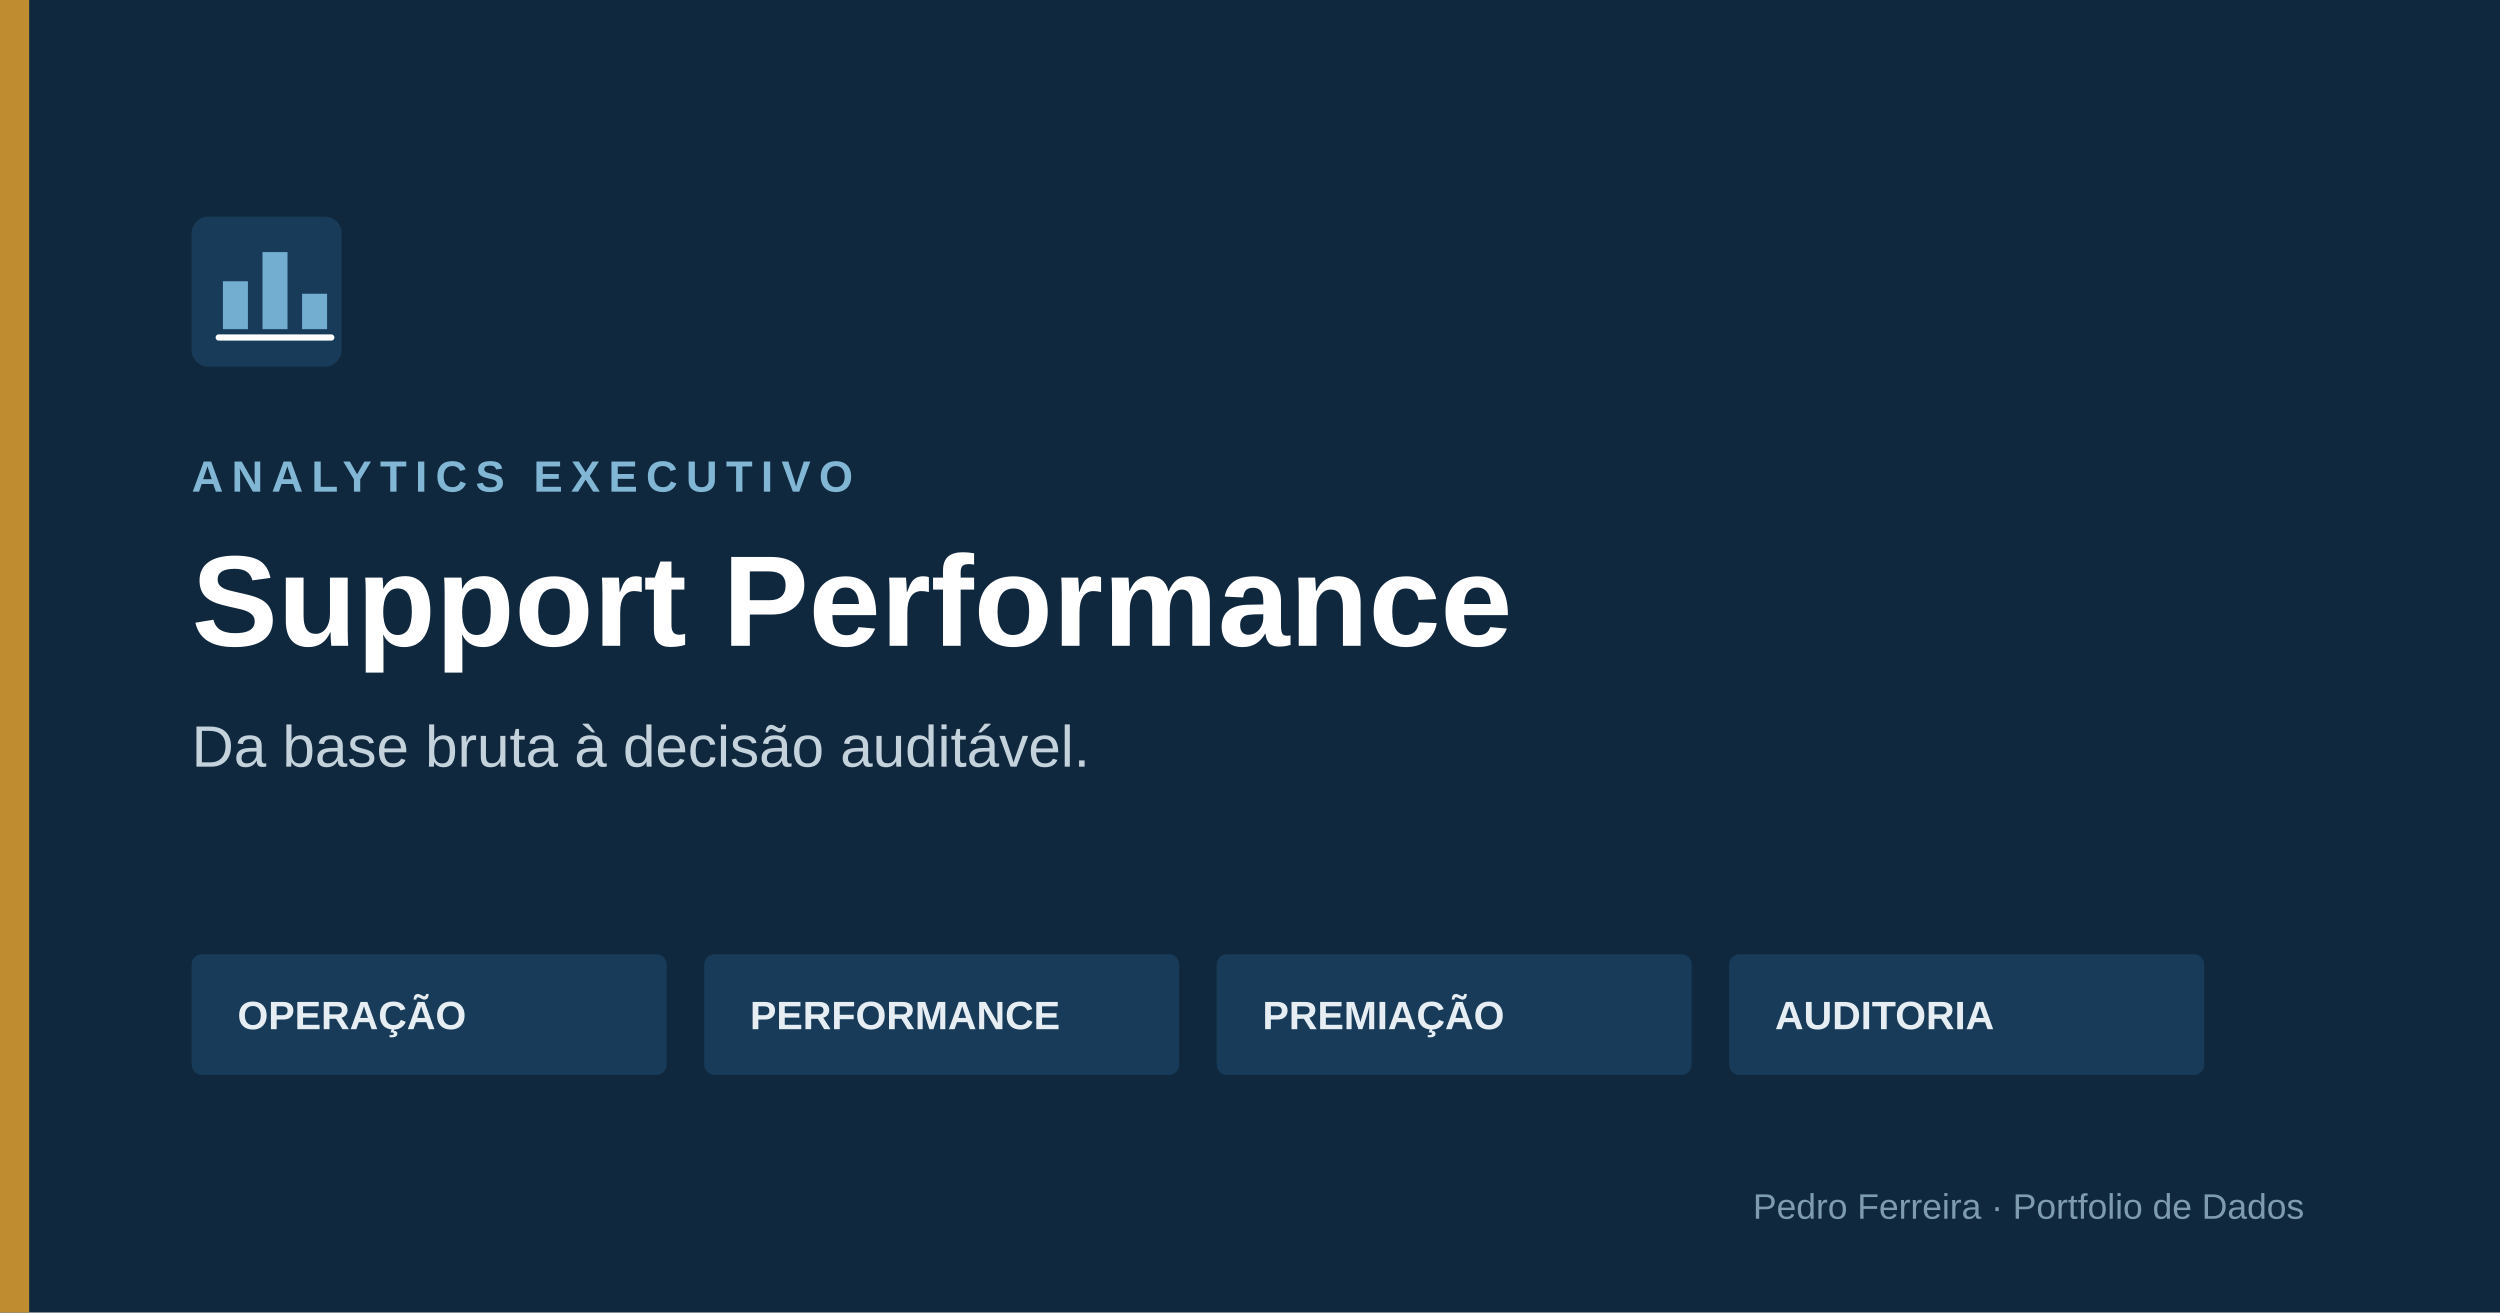
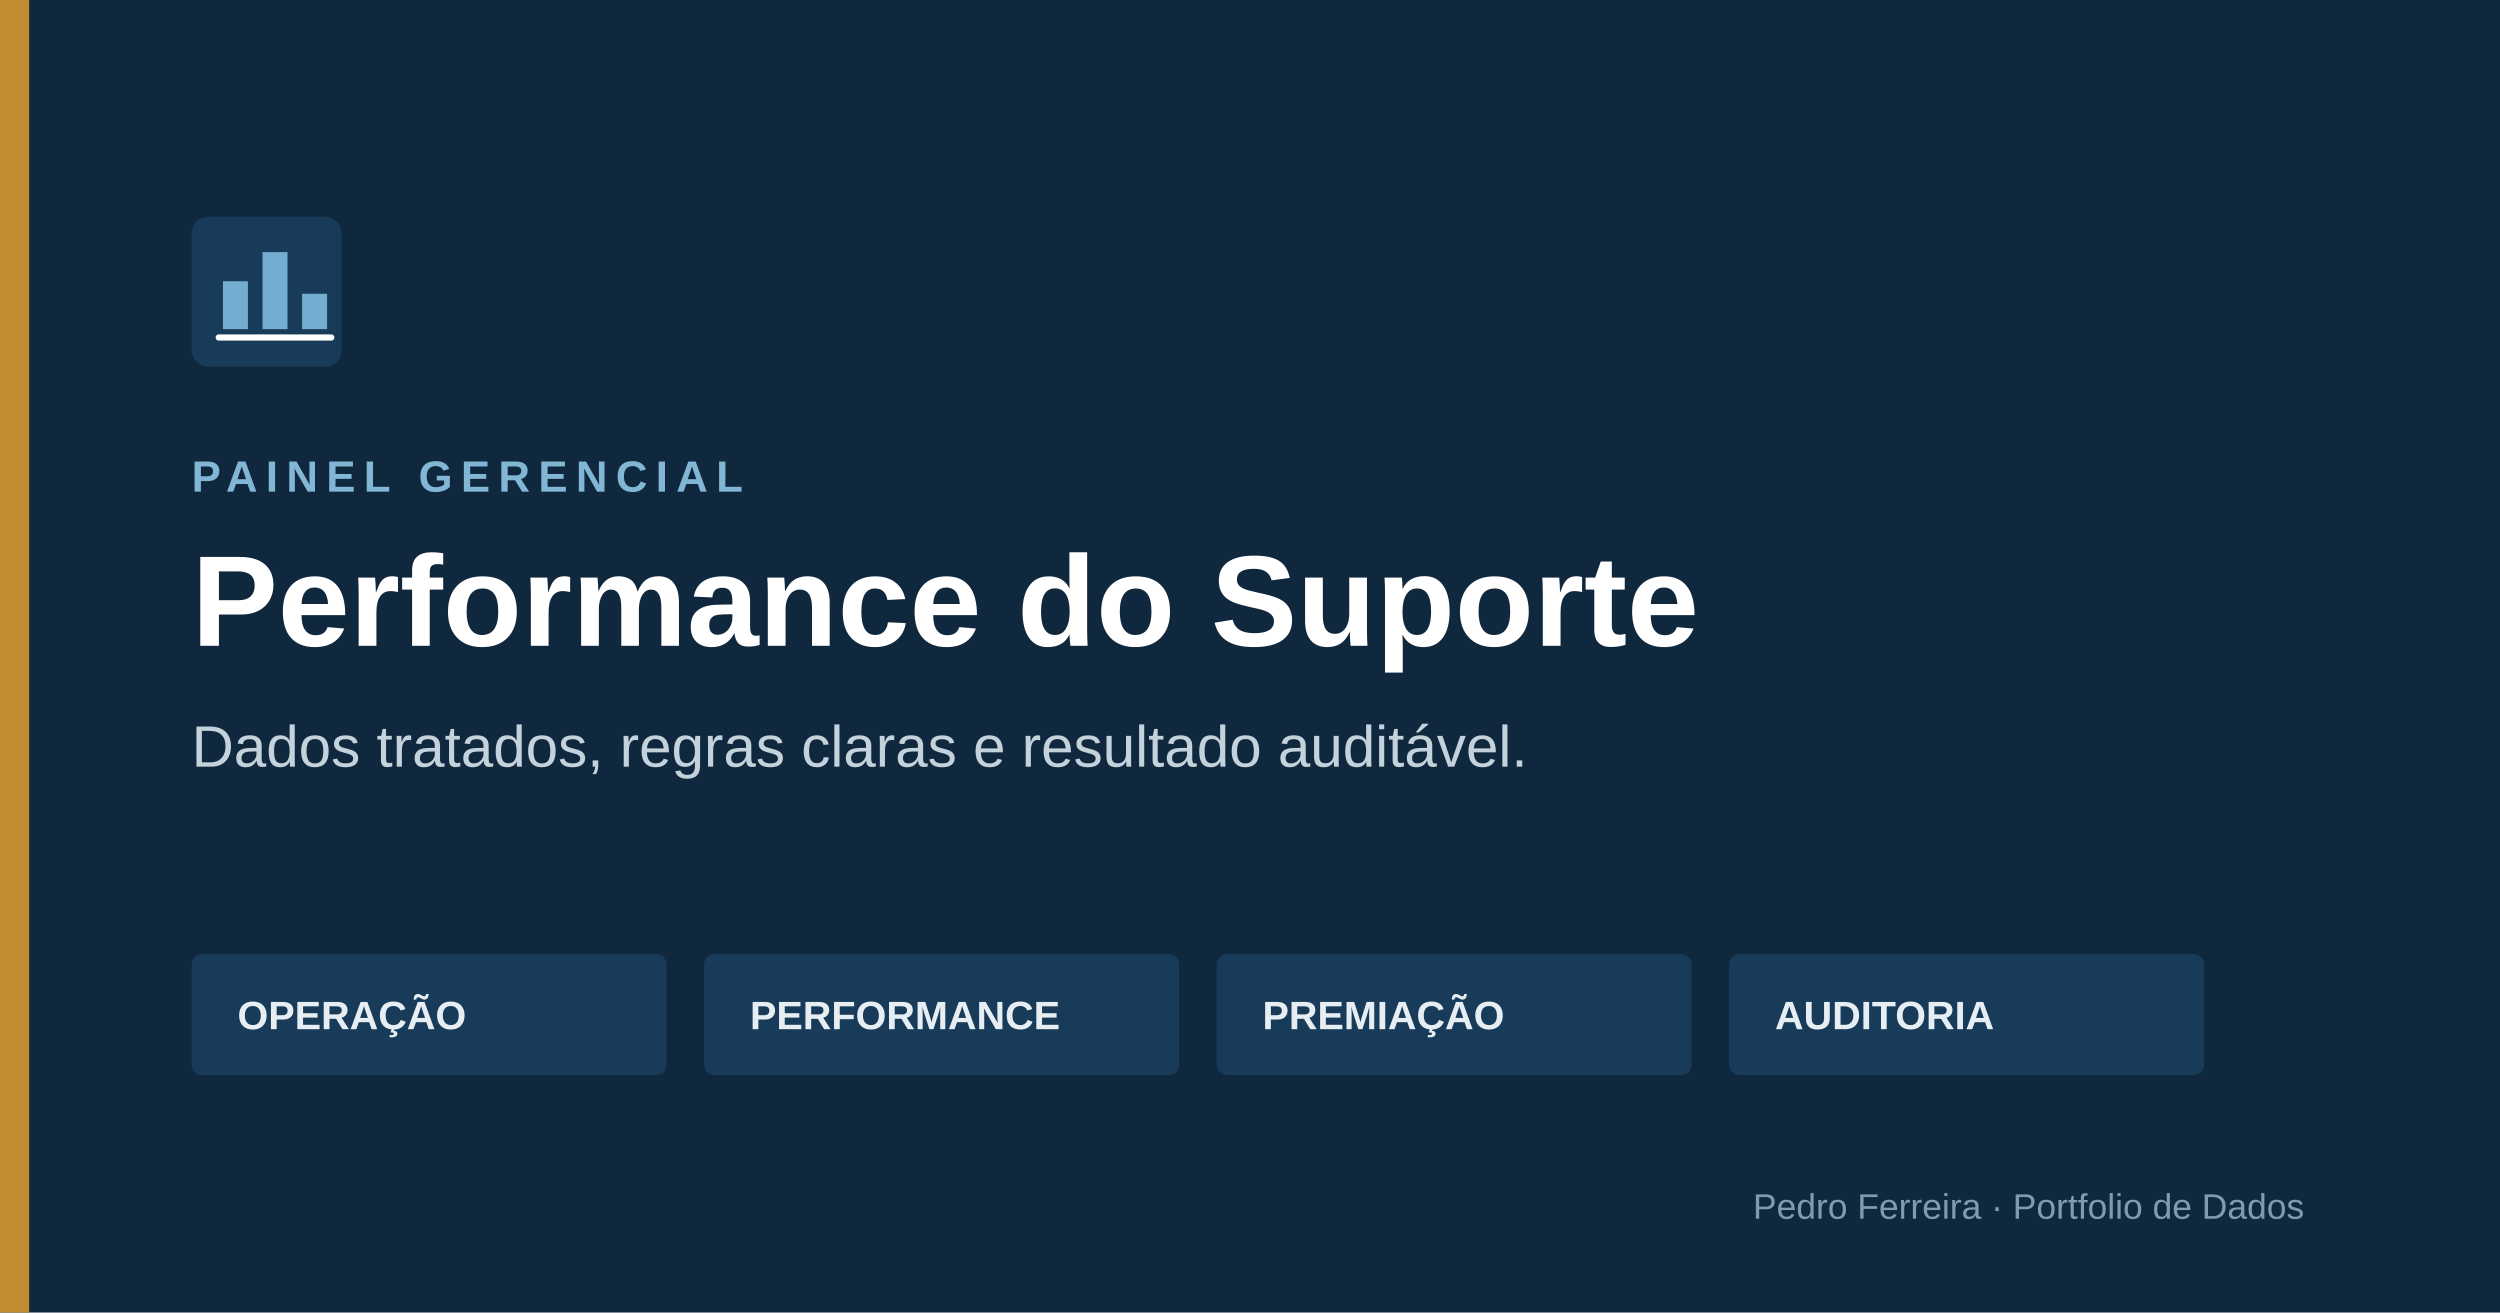
<svg xmlns="http://www.w3.org/2000/svg" width="1200" height="630" viewBox="0 0 1200 630" role="img" aria-labelledby="title description">
  <rect width="1200" height="630" fill="#10283e" />
  <rect x="0" y="0" width="14" height="630" fill="#bf8c2f" />
  <g transform="translate(92 104)">
    <rect width="72" height="72" rx="8" fill="#173b58" />
    <path d="M15 54V31h12v23zm19 0V17h12v37zm19 0V37h12v17" fill="#73add0" />
    <path d="M13 58h54" fill="none" stroke="#fff" stroke-width="3" stroke-linecap="round" />
  </g>
-   <text x="92" y="236" fill="#82b6d5" font-family="Arial, sans-serif" font-size="21" font-weight="700" letter-spacing="4">ANALYTICS EXECUTIVO</text>
-   <text x="92" y="310" fill="#ffffff" font-family="Arial, sans-serif" font-size="62" font-weight="700">Support Performance</text>
-   <text x="92" y="368" fill="#c4d2dc" font-family="Arial, sans-serif" font-size="28">Da base bruta à decisão auditável.</text>
+   <text x="92" y="236" fill="#82b6d5" font-family="Arial, sans-serif" font-size="21" font-weight="700" letter-spacing="4">PAINEL GERENCIAL</text>
+   <text x="92" y="310" fill="#ffffff" font-family="Arial, sans-serif" font-size="62" font-weight="700">Performance do Suporte</text>
+   <text x="92" y="368" fill="#c4d2dc" font-family="Arial, sans-serif" font-size="28">Dados tratados, regras claras e resultado auditável.</text>
  <g transform="translate(92 458)" font-family="Arial, sans-serif">
    <rect width="228" height="58" rx="5" fill="#173b58" />
    <text x="22" y="36" fill="#e7eef3" font-size="19" font-weight="700">OPERAÇÃO</text>
    <rect x="246" width="228" height="58" rx="5" fill="#173b58" />
    <text x="268" y="36" fill="#e7eef3" font-size="19" font-weight="700">PERFORMANCE</text>
    <rect x="492" width="228" height="58" rx="5" fill="#173b58" />
    <text x="514" y="36" fill="#e7eef3" font-size="19" font-weight="700">PREMIAÇÃO</text>
    <rect x="738" width="228" height="58" rx="5" fill="#173b58" />
    <text x="760" y="36" fill="#e7eef3" font-size="19" font-weight="700">AUDITORIA</text>
  </g>
  <text x="1106" y="585" text-anchor="end" fill="#7f9caf" font-family="Arial, sans-serif" font-size="17">Pedro Ferreira · Portfolio de Dados</text>
</svg>
